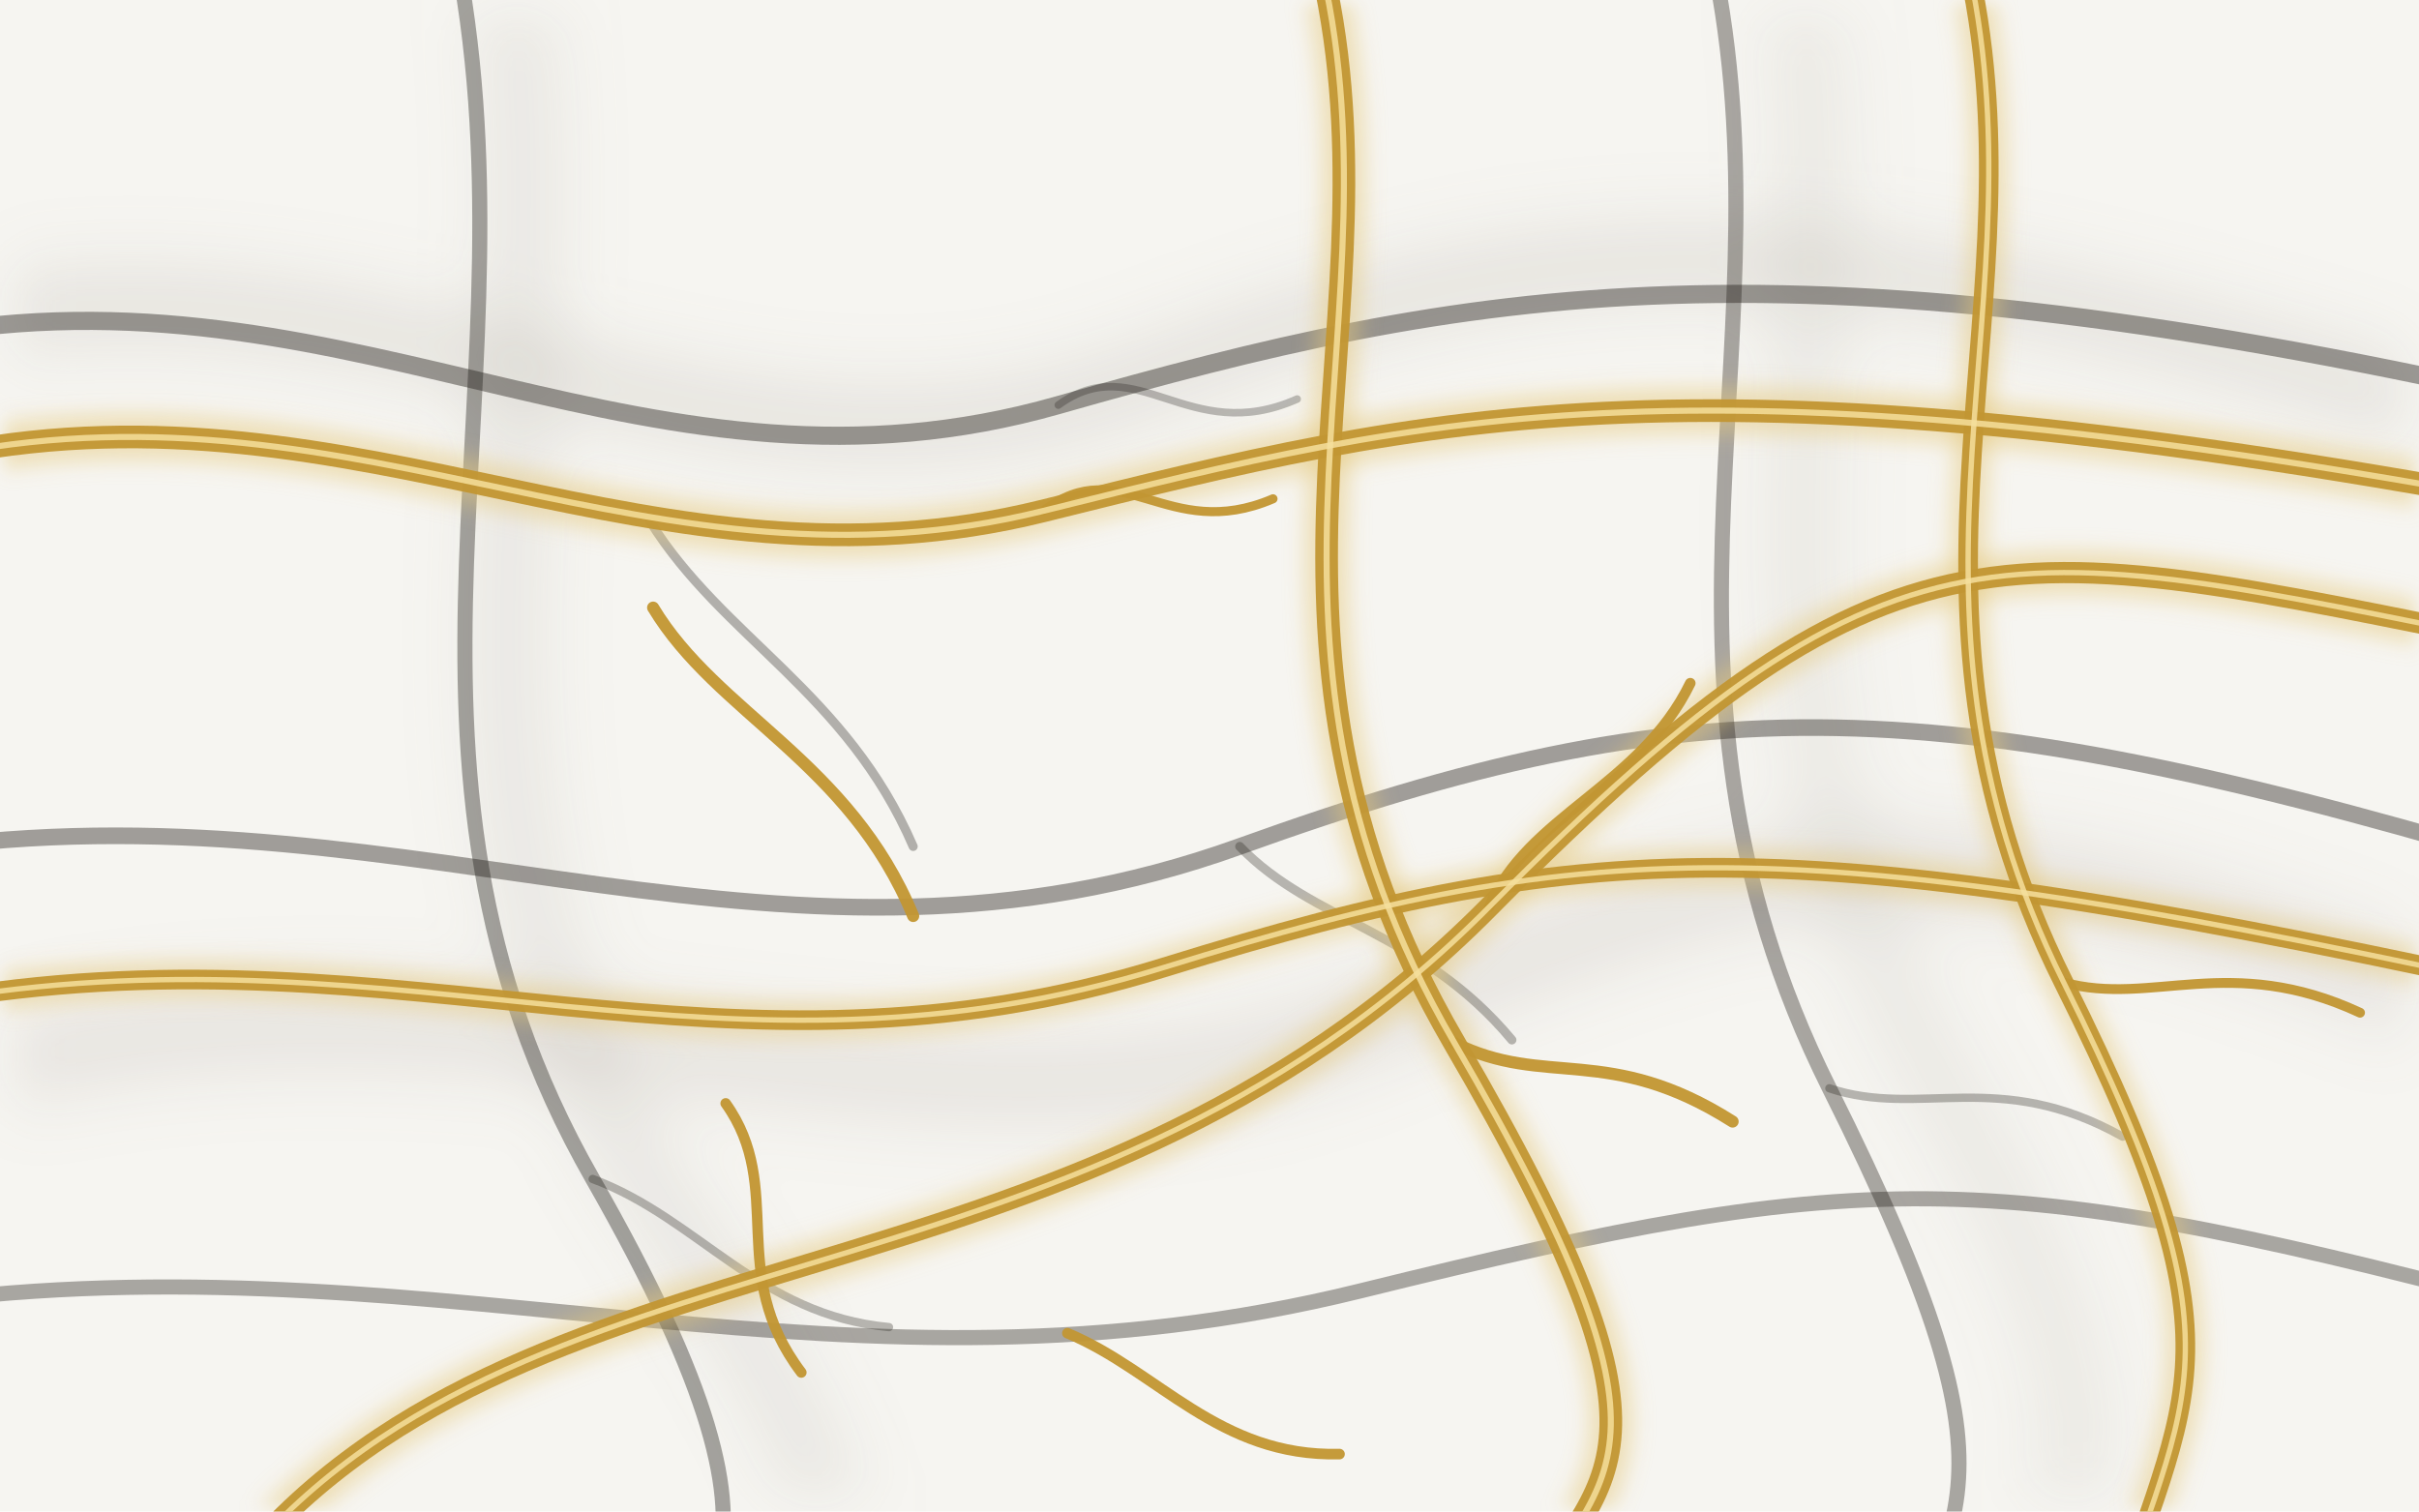
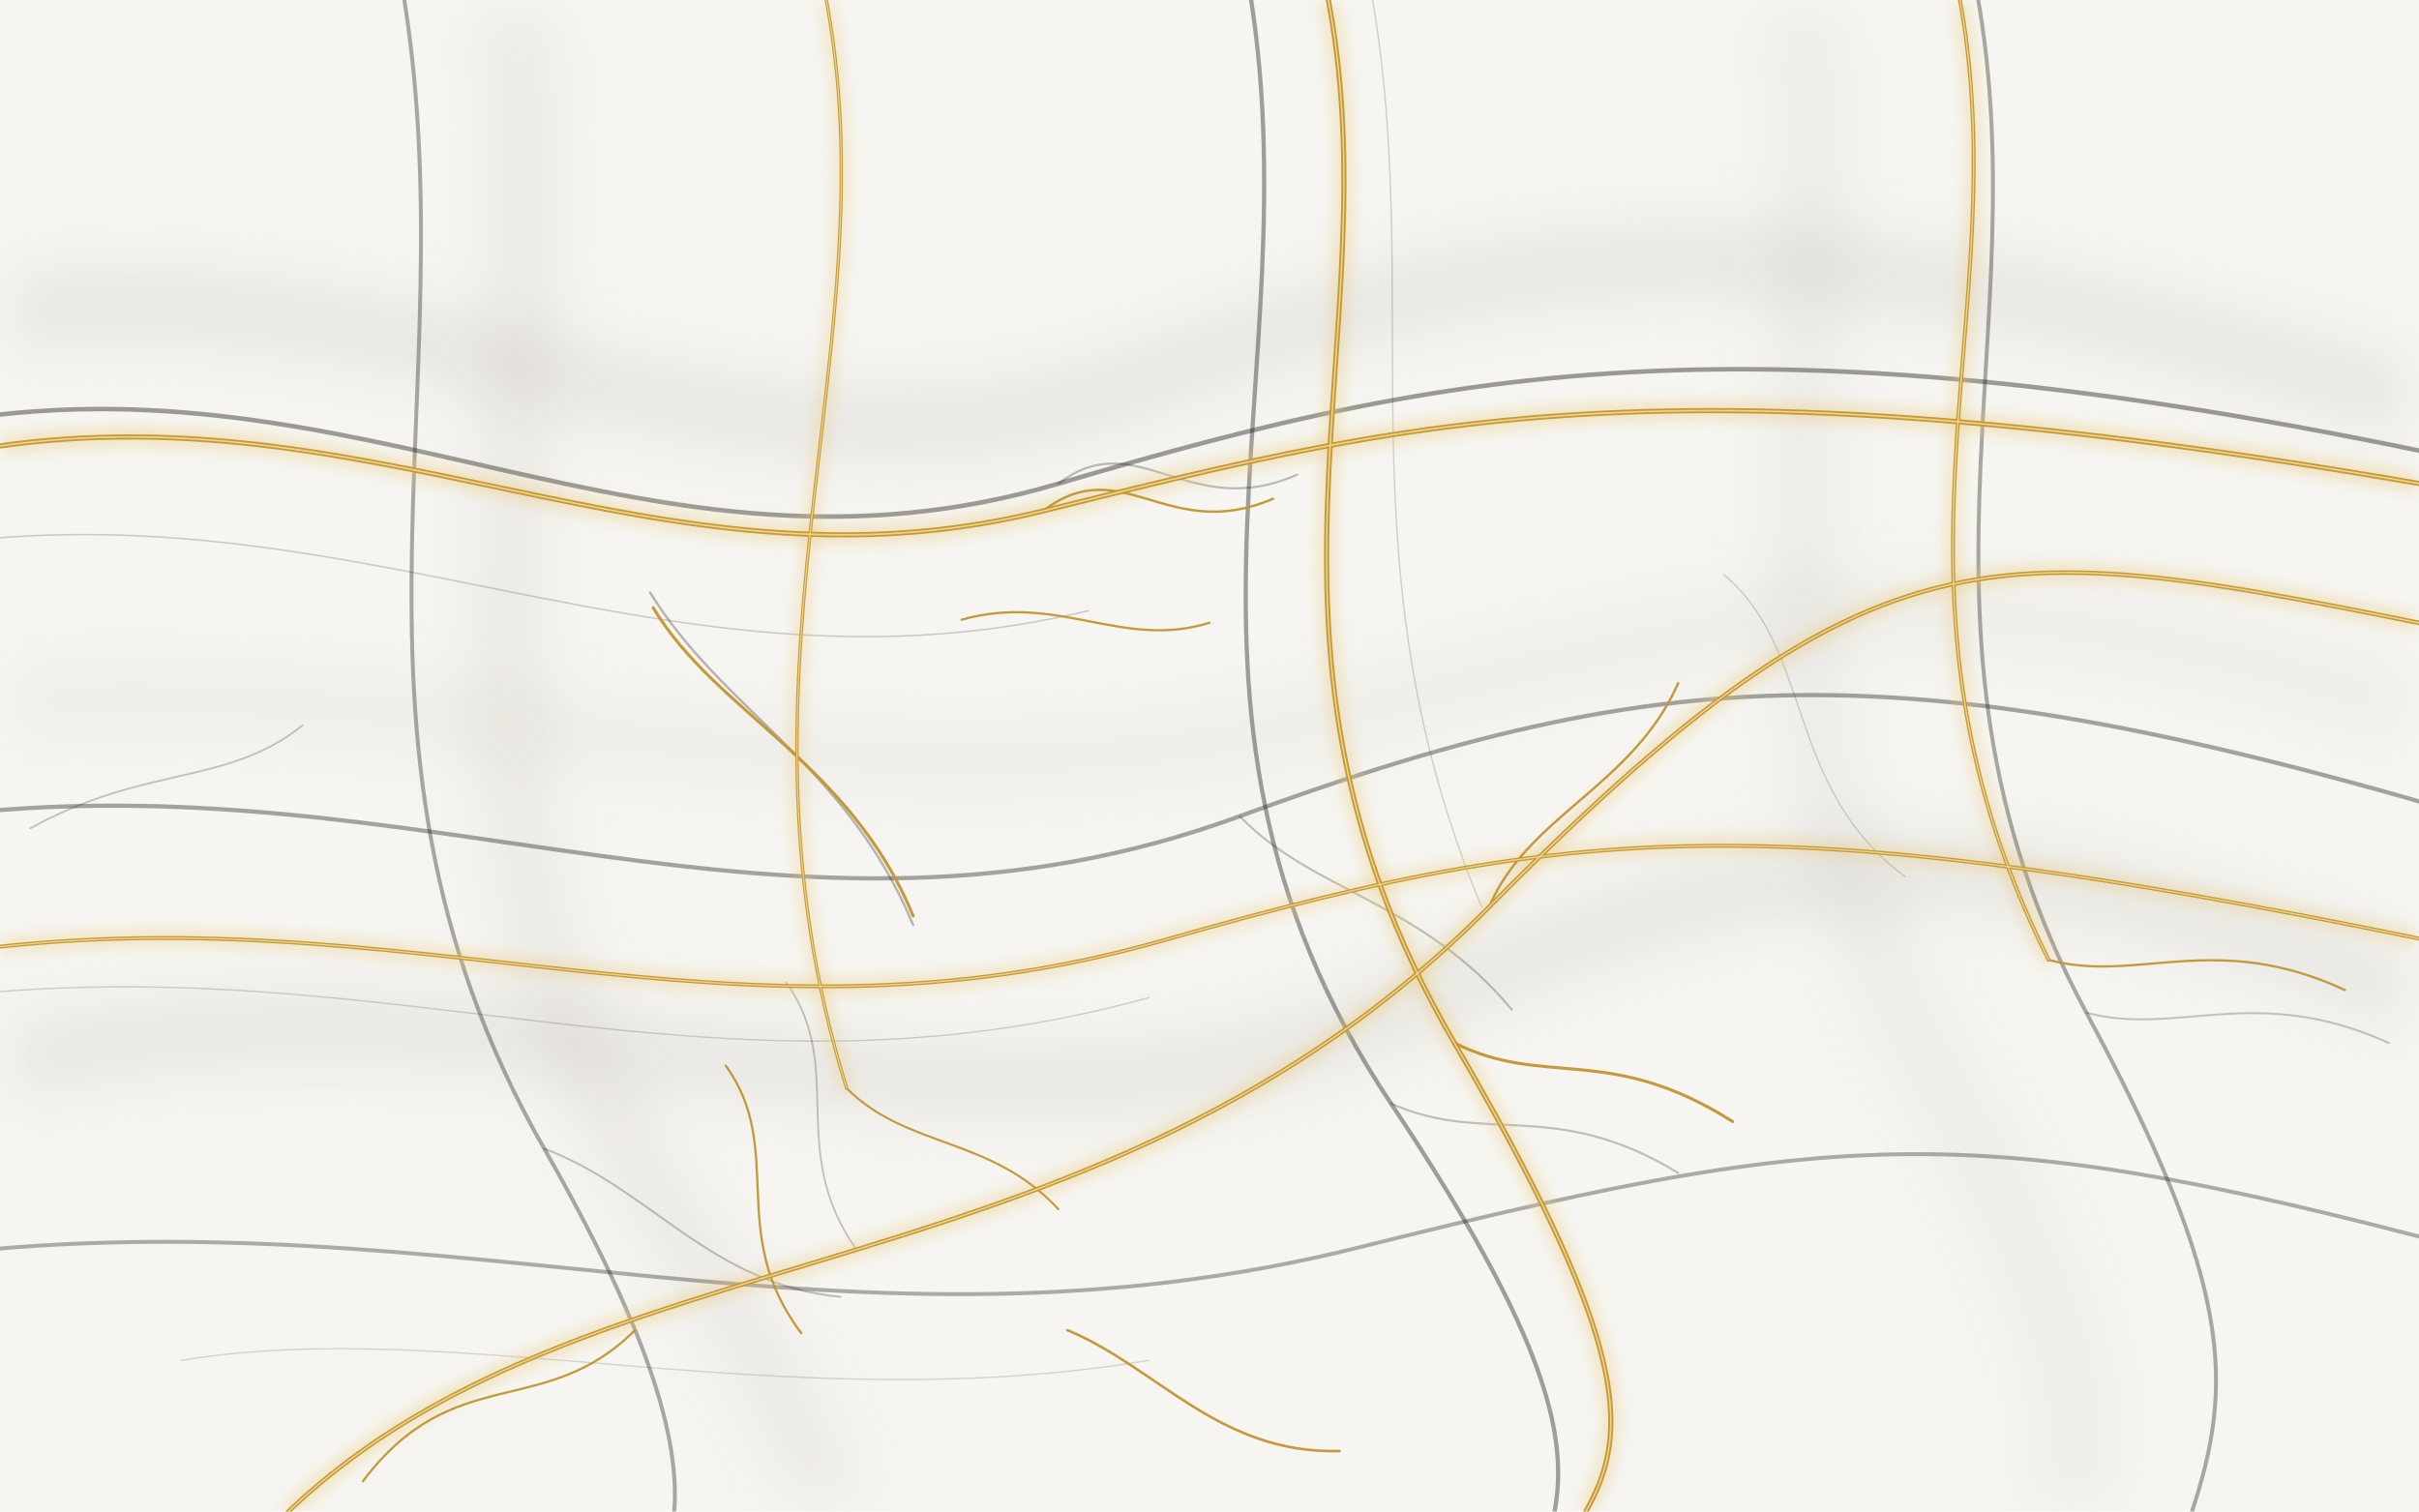
<svg xmlns="http://www.w3.org/2000/svg" width="1600" height="1000" viewBox="0 0 1600 1000" preserveAspectRatio="xMidYMid slice">
  <defs>
-     <filter id="soft" x="-40%" y="-40%" width="180%" height="180%">
-       <feGaussianBlur stdDeviation="7" />
+     <filter id="soft" x="-30%" y="-30%" width="160%" height="160%">
+       <feGaussianBlur stdDeviation="5" />
    </filter>
    <filter id="cloud" x="-40%" y="-40%" width="180%" height="180%">
-       <feGaussianBlur stdDeviation="24" />
+       <feGaussianBlur stdDeviation="22" />
    </filter>
  </defs>
  <rect width="1600" height="1000" fill="#f6f5f1" />
-   <g filter="url(#cloud)" fill="none" stroke-linecap="round" stroke="#a9a299">
-     <path d="M-60 220 C 260 140, 470 360, 760 250 S 1220 140, 1700 300" stroke-width="44" stroke-opacity="0.24" />
-     <path d="M-60 720 C 320 600, 620 800, 920 670 S 1320 540, 1700 700" stroke-width="48" stroke-opacity="0.22" />
-     <path d="M330 -60 C 390 250, 250 520, 440 800 S 540 1070, 470 1160" stroke-width="40" stroke-opacity="0.20" />
-     <path d="M1180 -60 C 1240 200, 1120 430, 1280 710 S 1360 990, 1300 1130" stroke-width="38" stroke-opacity="0.18" />
+   <g filter="url(#cloud)" fill="none" stroke-linecap="round" stroke="#aaa49a">
+     <path d="M-60 220 C 260 140, 470 360, 760 250 S 1220 140, 1700 300" stroke-width="36" stroke-opacity="0.24" />
+     <path d="M-60 720 C 320 600, 620 800, 920 670 S 1320 540, 1700 700" stroke-width="40" stroke-opacity="0.22" />
+     <path d="M330 -60 C 390 250, 250 520, 440 800 S 540 1070, 470 1160" stroke-width="32" stroke-opacity="0.20" />
+     <path d="M1180 -60 C 1240 200, 1120 430, 1280 710 S 1360 990, 1300 1130" stroke-width="30" stroke-opacity="0.18" />
+     <path d="M-60 470 C 300 430, 560 560, 900 470 S 1320 380, 1700 500" stroke-width="30" stroke-opacity="0.16" />
  </g>
  <g fill="none" stroke-linecap="round" stroke-linejoin="round" stroke="#1f1b16">
-     <path d="M-40 220 C 240 175, 430 345, 700 268 S 1180 150, 1700 270" stroke-width="12" stroke-opacity="0.42" />
-     <path d="M-40 560 C 280 520, 520 668, 820 560 S 1280 452, 1700 580" stroke-width="11" stroke-opacity="0.40" />
-     <path d="M-40 860 C 300 820, 560 938, 900 854 S 1320 770, 1700 872" stroke-width="10" stroke-opacity="0.36" />
-     <path d="M300 -40 C 360 250, 232 500, 392 780 S 452 1060, 392 1150" stroke-width="10" stroke-opacity="0.38" />
-     <path d="M1130 -40 C 1190 220, 1070 440, 1210 720 S 1290 1000, 1230 1150" stroke-width="10" stroke-opacity="0.36" />
-     <path d="M430 345 C 478 422, 560 458, 604 560" stroke-width="6" stroke-opacity="0.32" />
-     <path d="M820 560 C 868 610, 940 616, 1000 688" stroke-width="6" stroke-opacity="0.30" />
-     <path d="M392 780 C 462 806, 502 870, 588 878" stroke-width="5.5" stroke-opacity="0.30" />
-     <path d="M1210 720 C 1270 740, 1322 706, 1404 752" stroke-width="5.5" stroke-opacity="0.30" />
-     <path d="M700 268 C 752 230, 786 296, 858 264" stroke-width="5" stroke-opacity="0.28" />
+     <path d="M-40 280 C 240 230, 430 400, 700 320 S 1180 200, 1700 320" stroke-width="3" stroke-opacity="0.42" />
+     <path d="M-40 540 C 280 500, 520 650, 820 540 S 1280 430, 1700 560" stroke-width="2.8" stroke-opacity="0.38" />
+     <path d="M-40 830 C 300 790, 560 910, 900 825 S 1320 740, 1700 845" stroke-width="2.6" stroke-opacity="0.34" />
+     <path d="M260 -40 C 320 240, 200 480, 360 760 S 420 1050, 360 1140" stroke-width="2.6" stroke-opacity="0.36" />
+     <path d="M820 -40 C 880 230, 740 460, 920 730 S 1020 1010, 960 1140" stroke-width="2.8" stroke-opacity="0.40" />
+     <path d="M1300 -40 C 1360 200, 1240 410, 1380 670 S 1460 950, 1400 1140" stroke-width="2.6" stroke-opacity="0.36" />
+     <path d="M430 392 C 478 470, 560 506, 604 612" stroke-width="1.6" stroke-opacity="0.30" />
+     <path d="M700 320 C 752 280, 786 346, 858 314" stroke-width="1.4" stroke-opacity="0.28" />
+     <path d="M820 540 C 868 590, 940 596, 1000 668" stroke-width="1.4" stroke-opacity="0.26" />
+     <path d="M360 760 C 430 786, 470 850, 556 858" stroke-width="1.3" stroke-opacity="0.26" />
+     <path d="M920 730 C 982 758, 1028 726, 1110 776" stroke-width="1.4" stroke-opacity="0.26" />
+     <path d="M1380 670 C 1440 686, 1492 650, 1580 690" stroke-width="1.3" stroke-opacity="0.24" />
+     <path d="M200 480 C 150 520, 96 506, 20 548" stroke-width="1.2" stroke-opacity="0.24" />
+     <path d="M520 650 C 560 706, 520 760, 566 826" stroke-width="1.2" stroke-opacity="0.24" />
+     <path d="M-40 360 C 240 322, 446 470, 720 404" stroke-width="1" stroke-opacity="0.20" />
+     <path d="M-40 660 C 260 624, 470 740, 760 660" stroke-width="0.9" stroke-opacity="0.18" />
+     <path d="M900 -40 C 950 180, 880 360, 980 600" stroke-width="0.9" stroke-opacity="0.18" />
+     <path d="M1140 380 C 1200 430, 1180 520, 1260 580" stroke-width="0.9" stroke-opacity="0.18" />
+     <path d="M120 900 C 300 870, 520 940, 760 900" stroke-width="0.9" stroke-opacity="0.16" />
  </g>
  <g fill="none" stroke-linecap="round" stroke-linejoin="round">
-     <g filter="url(#soft)" stroke="#e7c878" stroke-opacity="0.5">
-       <path d="M-30 300 C 240 248, 432 402, 690 338 S 1120 228, 1700 338" stroke-width="30" />
-       <path d="M872 -30 C 932 208, 800 412, 962 690 S 1062 972, 1002 1070" stroke-width="28" />
-       <path d="M150 1045 C 342 800, 706 882, 985 600 S 1330 360, 1700 432" stroke-width="28" />
-       <path d="M-30 660 C 270 612, 480 730, 770 640 S 1190 548, 1700 660" stroke-width="24" />
-       <path d="M1300 -30 C 1355 200, 1235 390, 1365 650 S 1440 920, 1390 1100" stroke-width="24" />
+     <g filter="url(#soft)" stroke="#e7c878" stroke-opacity="0.55">
+       <path d="M-30 300 C 240 248, 432 402, 690 338 S 1120 228, 1700 338" stroke-width="9" />
+       <path d="M872 -30 C 932 208, 800 412, 962 690 S 1062 972, 1002 1070" stroke-width="8" />
+       <path d="M150 1045 C 342 800, 706 882, 985 600 S 1330 360, 1700 432" stroke-width="8" />
+       <path d="M-30 630 C 270 588, 480 705, 770 622 S 1190 532, 1700 642" stroke-width="7" />
+       <path d="M1290 -30 C 1345 195, 1225 375, 1355 635" stroke-width="7" />
+       <path d="M540 -30 C 600 210, 470 430, 560 720" stroke-width="6" />
    </g>
-     <g stroke="#c39633" stroke-opacity="0.95">
-       <path d="M-30 300 C 240 248, 432 402, 690 338 S 1120 228, 1700 338" stroke-width="15" />
-       <path d="M872 -30 C 932 208, 800 412, 962 690 S 1062 972, 1002 1070" stroke-width="15" />
-       <path d="M150 1045 C 342 800, 706 882, 985 600 S 1330 360, 1700 432" stroke-width="14" />
-       <path d="M-30 660 C 270 612, 480 730, 770 640 S 1190 548, 1700 660" stroke-width="13" />
-       <path d="M1300 -30 C 1355 200, 1235 390, 1365 650 S 1440 920, 1390 1100" stroke-width="13" />
-       <path d="M432 402 C 474 472, 562 504, 604 606" stroke-width="8" />
-       <path d="M962 690 C 1022 720, 1064 690, 1146 742" stroke-width="8" />
-       <path d="M480 730 C 520 786, 480 842, 530 908" stroke-width="7" />
-       <path d="M985 600 C 1010 540, 1085 520, 1118 452" stroke-width="7" />
-       <path d="M706 882 C 766 907, 806 964, 886 962" stroke-width="7" />
-       <path d="M1365 650 C 1423 666, 1475 630, 1561 670" stroke-width="6.5" />
-       <path d="M690 338 C 742 298, 772 360, 842 330" stroke-width="6" />
+     <g stroke="#c39633" stroke-opacity="0.96">
+       <path d="M-30 300 C 240 248, 432 402, 690 338 S 1120 228, 1700 338" stroke-width="3.4" />
+       <path d="M432 402 C 474 472, 562 504, 604 606" stroke-width="2" />
+       <path d="M690 338 C 742 298, 772 360, 842 330" stroke-width="1.6" />
+       <path d="M872 -30 C 932 208, 800 412, 962 690 S 1062 972, 1002 1070" stroke-width="3.4" />
+       <path d="M962 690 C 1022 720, 1064 690, 1146 742" stroke-width="2" />
+       <path d="M800 412 C 742 430, 700 392, 636 410" stroke-width="1.5" />
+       <path d="M150 1045 C 342 800, 706 882, 985 600 S 1330 360, 1700 432" stroke-width="3" />
+       <path d="M706 880 C 766 905, 806 962, 886 960" stroke-width="1.7" />
+       <path d="M985 600 C 1010 540, 1080 520, 1110 452" stroke-width="1.6" />
+       <path d="M-30 630 C 270 588, 480 705, 770 622 S 1190 532, 1700 642" stroke-width="2.6" />
+       <path d="M480 705 C 520 760, 480 816, 530 882" stroke-width="1.5" />
+       <path d="M1290 -30 C 1345 195, 1225 375, 1355 635" stroke-width="2.6" />
+       <path d="M1355 635 C 1413 651, 1465 615, 1551 655" stroke-width="1.5" />
+       <path d="M540 -30 C 600 210, 470 430, 560 720" stroke-width="2.2" />
+       <path d="M560 720 C 600 760, 656 752, 700 800" stroke-width="1.4" />
+       <path d="M240 980 C 300 900, 360 940, 420 880" stroke-width="1.5" />
    </g>
-     <g stroke="#f6df9c" stroke-opacity="0.85">
-       <path d="M-30 300 C 240 248, 432 402, 690 338 S 1120 228, 1700 338" stroke-width="4" />
-       <path d="M872 -30 C 932 208, 800 412, 962 690 S 1062 972, 1002 1070" stroke-width="4" />
-       <path d="M150 1045 C 342 800, 706 882, 985 600 S 1330 360, 1700 432" stroke-width="3.5" />
-       <path d="M-30 660 C 270 612, 480 730, 770 640 S 1190 548, 1700 660" stroke-width="3.5" />
-       <path d="M1300 -30 C 1355 200, 1235 390, 1365 650 S 1440 920, 1390 1100" stroke-width="3.5" />
+     <g stroke="#f3da90" stroke-opacity="0.9">
+       <path d="M-30 300 C 240 248, 432 402, 690 338 S 1120 228, 1700 338" stroke-width="1.1" />
+       <path d="M872 -30 C 932 208, 800 412, 962 690 S 1062 972, 1002 1070" stroke-width="1" />
+       <path d="M150 1045 C 342 800, 706 882, 985 600 S 1330 360, 1700 432" stroke-width="1" />
+       <path d="M-30 630 C 270 588, 480 705, 770 622 S 1190 532, 1700 642" stroke-width="0.9" />
+       <path d="M1290 -30 C 1345 195, 1225 375, 1355 635" stroke-width="0.9" />
+       <path d="M540 -30 C 600 210, 470 430, 560 720" stroke-width="0.8" />
    </g>
  </g>
</svg>
